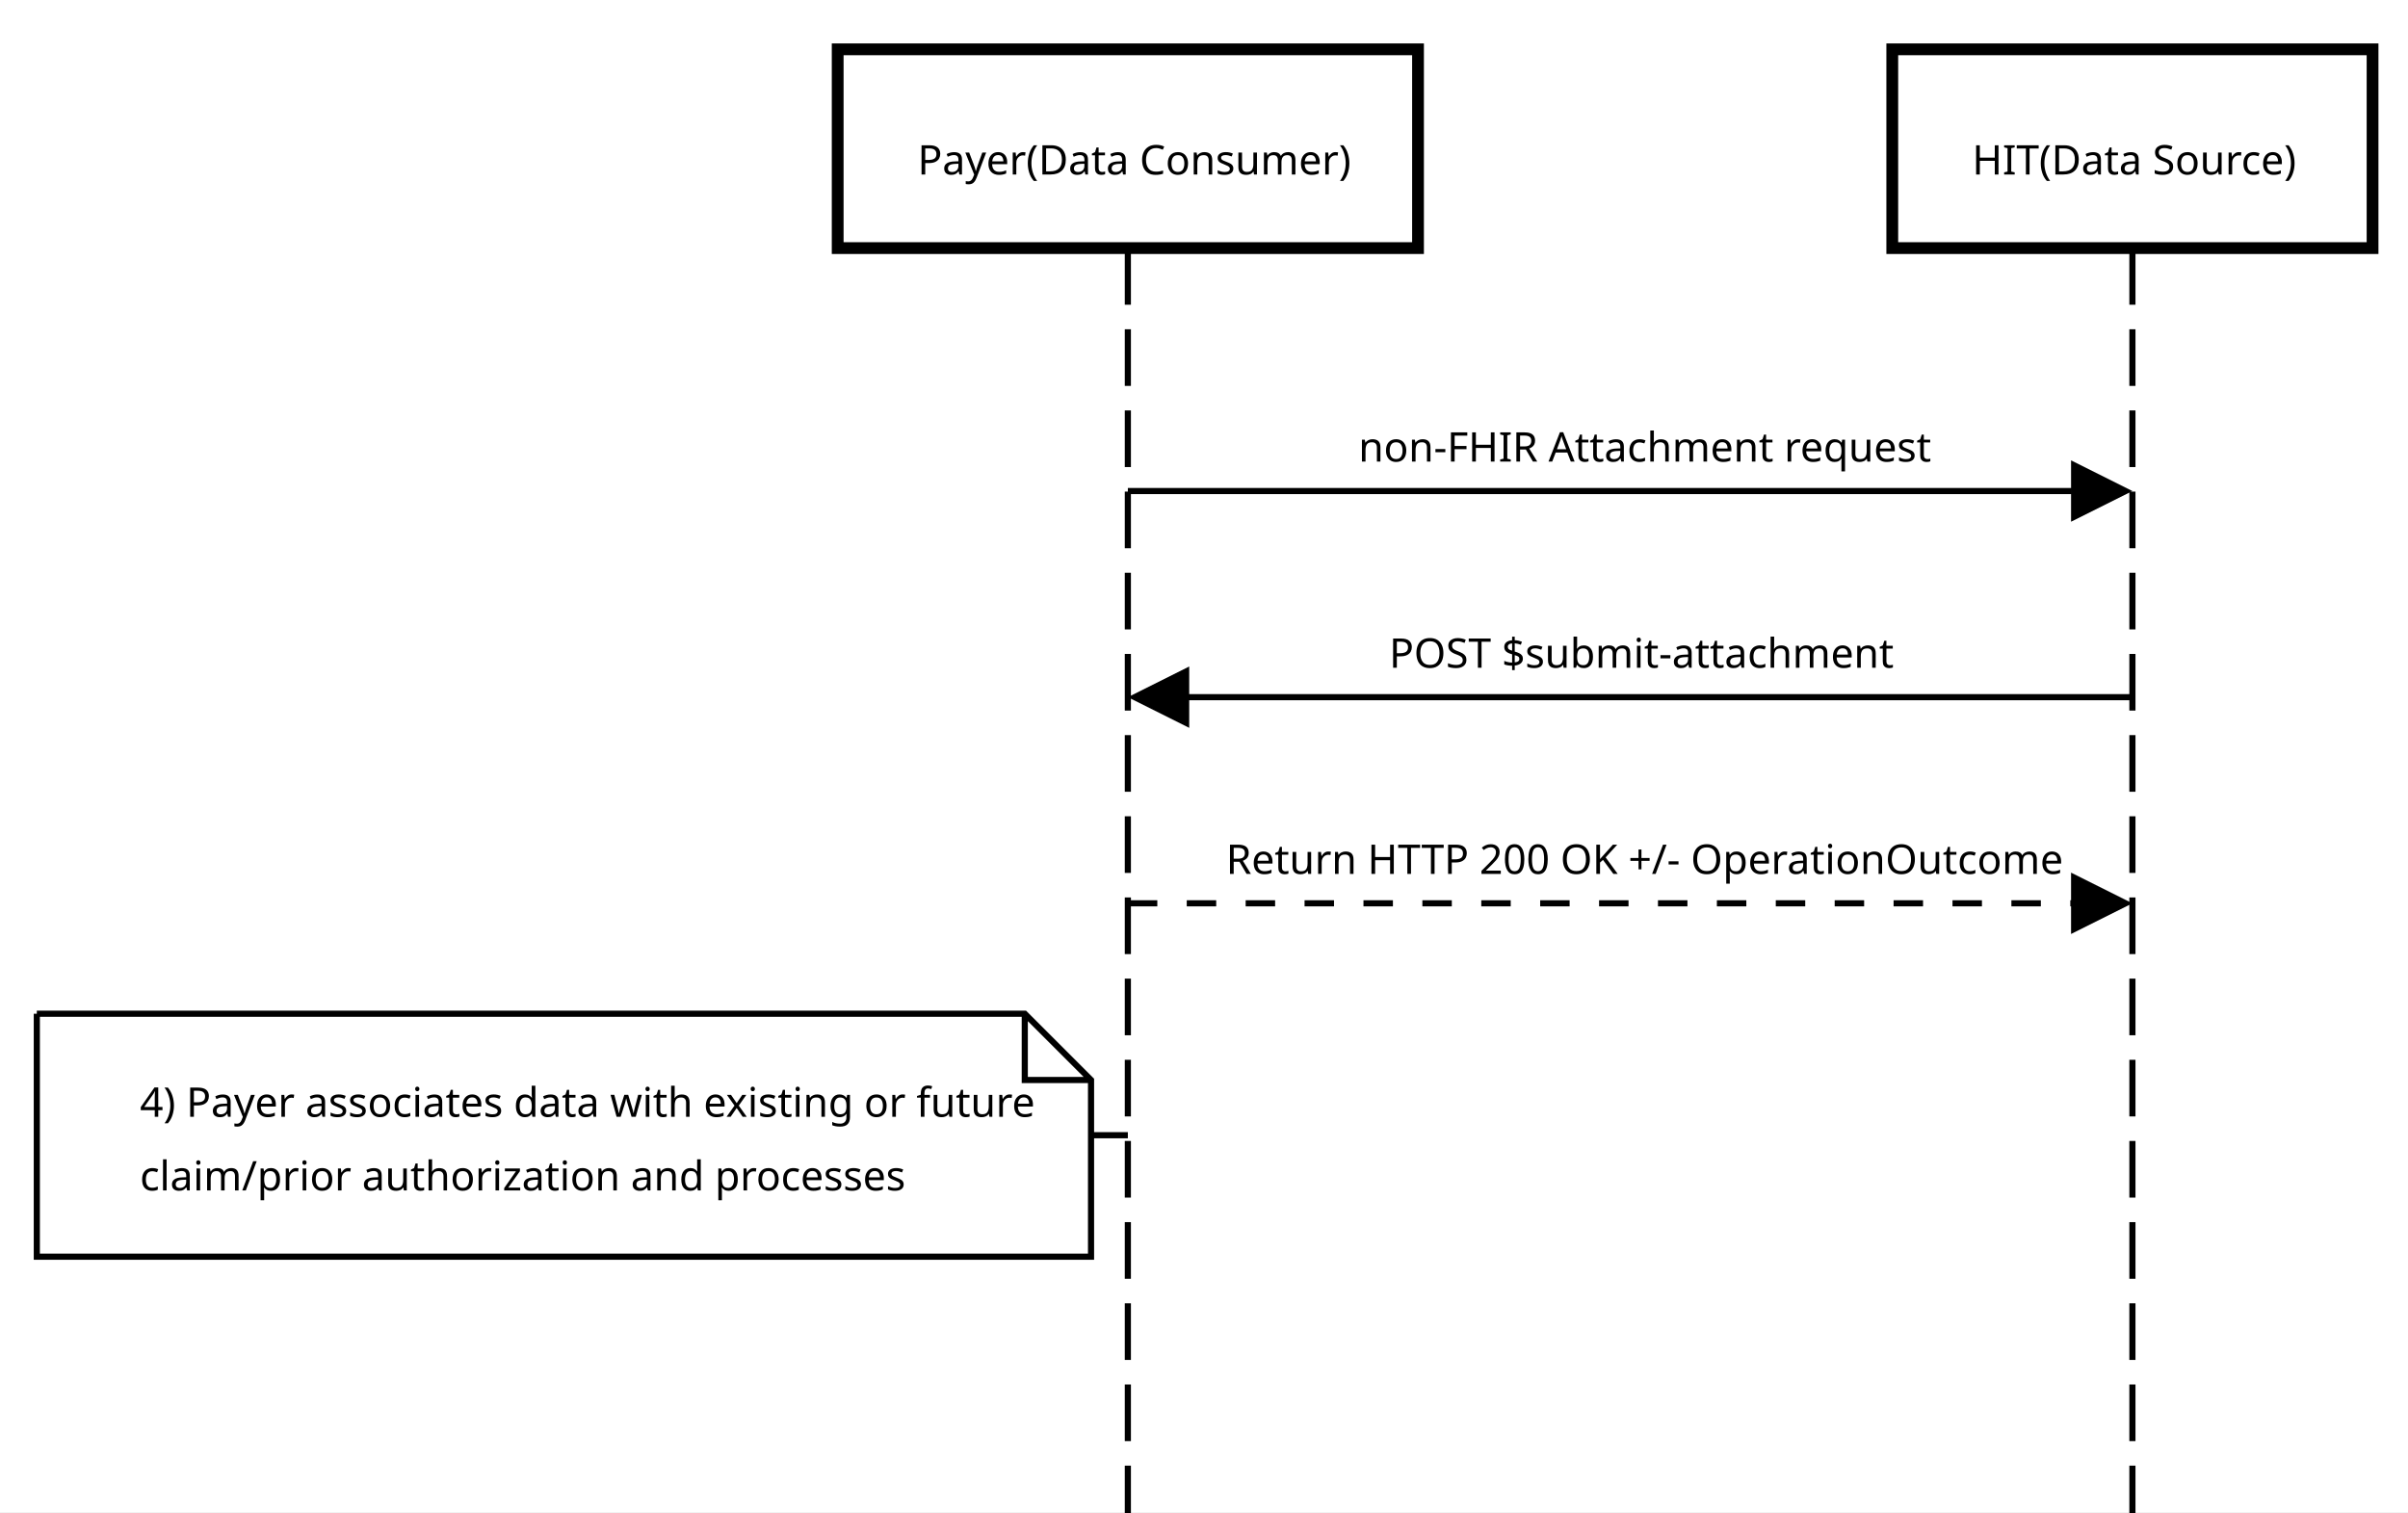
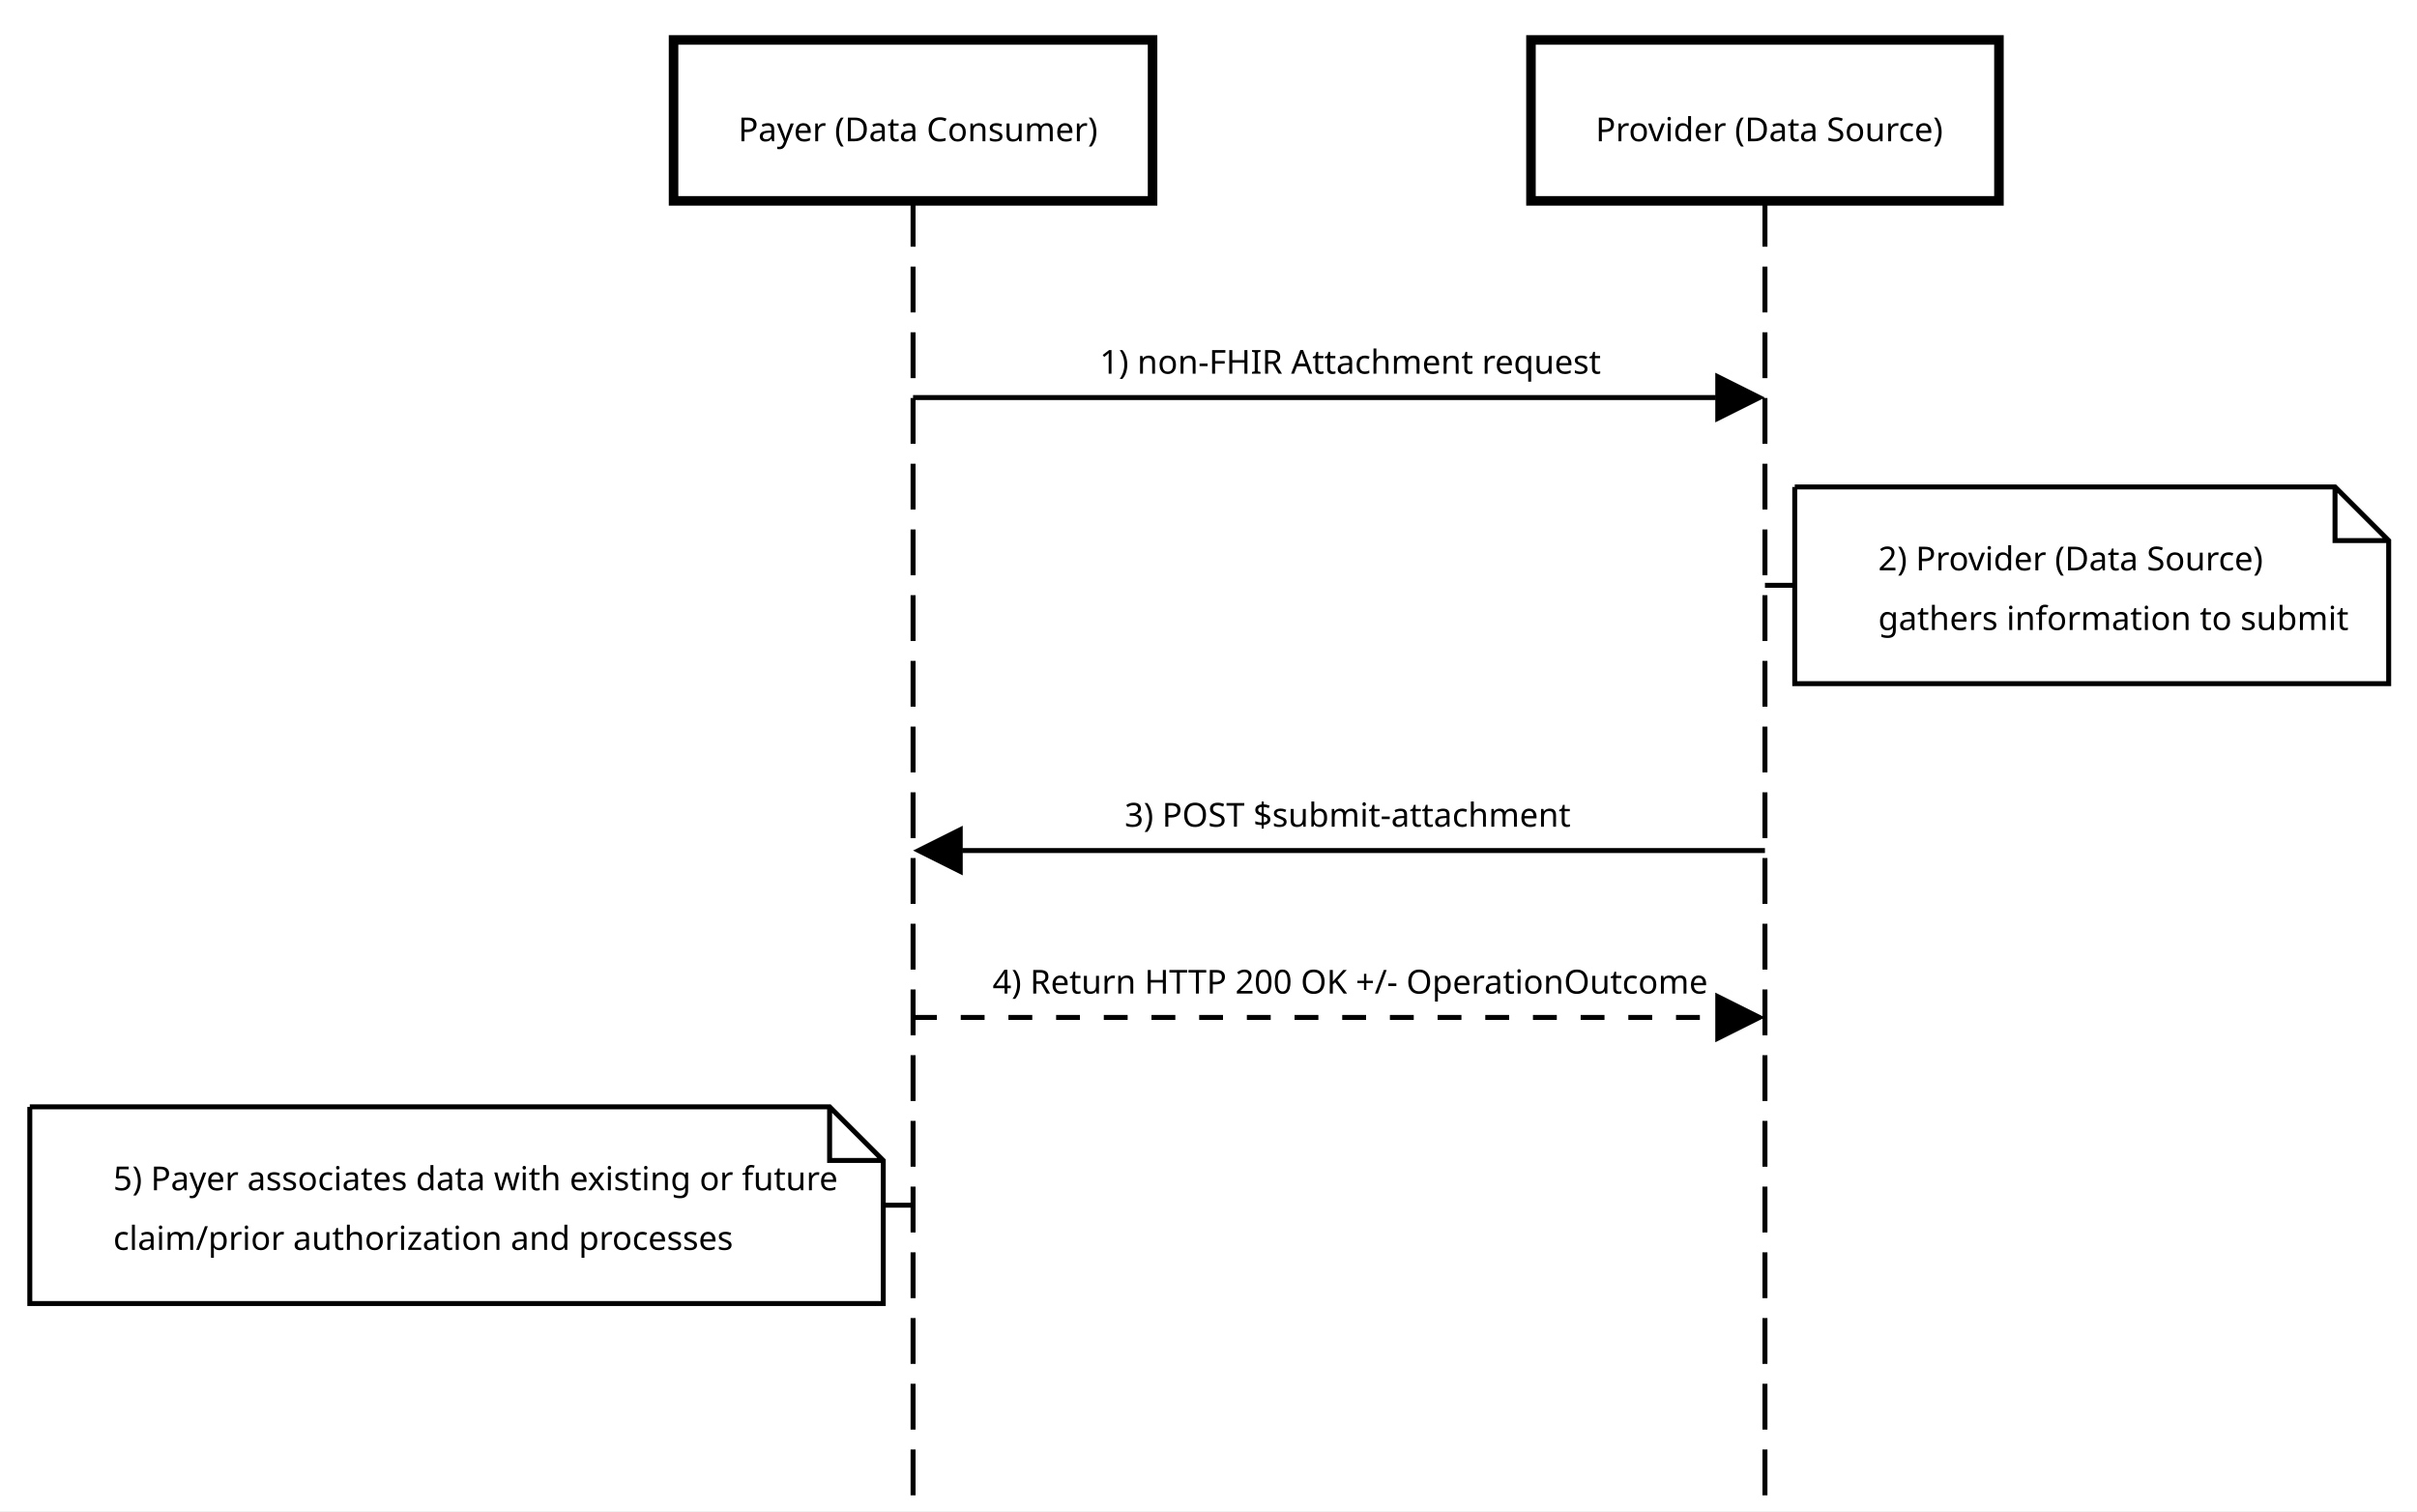
- <svg xmlns="http://www.w3.org/2000/svg" version="1.1" width="863" height="542">
+ <svg xmlns="http://www.w3.org/2000/svg" version="1.1" width="1070" height="669">
  <defs />
  <g>
    <g />
    <g />
    <g />
    <g />
    <g />
+     <g />
+     <g />
    <g>
-       <rect fill="white" stroke="none" x="0" y="0" width="863" height="542" />
+       <rect fill="white" stroke="none" x="0" y="0" width="1070" height="669" />
    </g>
    <g />
    <g>
-       <path fill="none" stroke="black" paint-order="fill stroke markers" d=" M 404.21 88.926 L 404.21 542.794" stroke-miterlimit="10" stroke-width="2.199" stroke-dasharray="20.298,8.796" />
-       <path fill="none" stroke="black" paint-order="fill stroke markers" d=" M 764.233 88.926 L 764.233 542.794" stroke-miterlimit="10" stroke-width="2.199" stroke-dasharray="20.298,8.796" />
+       <path fill="none" stroke="black" paint-order="fill stroke markers" d=" M 404.21 88.926 L 404.21 669.454" stroke-miterlimit="10" stroke-width="2.199" stroke-dasharray="20.298,8.796" />
+       <path fill="none" stroke="black" paint-order="fill stroke markers" d=" M 781.341 88.926 L 781.341 669.454" stroke-miterlimit="10" stroke-width="2.199" stroke-dasharray="20.298,8.796" />
    </g>
    <g>
      <path fill="none" stroke="none" />
      <g>
-         <path fill="white" stroke="black" paint-order="fill stroke markers" d=" M 300.218 17.68 L 508.202 17.68 L 508.202 88.926 L 300.218 88.926 L 300.218 17.68 Z" stroke-miterlimit="10" stroke-width="4.222" stroke-dasharray="" />
+         <path fill="white" stroke="black" paint-order="fill stroke markers" d=" M 298.181 17.68 L 510.238 17.68 L 510.238 88.926 L 298.181 88.926 L 298.181 17.68 Z" stroke-miterlimit="10" stroke-width="4.222" stroke-dasharray="" />
      </g>
      <g>
        <g />
-         <text fill="black" stroke="none" font-family="sans-serif" font-size="11pt" font-style="normal" font-weight="normal" text-decoration="normal" x="328.848" y="62.539" text-anchor="start" dominant-baseline="alphabetic" xml:space="preserve">Payer(Data Consumer)</text>
+         <text fill="black" stroke="none" font-family="sans-serif" font-size="11pt" font-style="normal" font-weight="normal" text-decoration="normal" x="326.812" y="62.539" text-anchor="start" dominant-baseline="alphabetic" xml:space="preserve">Payer (Data Consumer)</text>
      </g>
      <path fill="none" stroke="none" />
      <g>
-         <path fill="white" stroke="black" paint-order="fill stroke markers" d=" M 678.169 17.68 L 850.298 17.68 L 850.298 88.926 L 678.169 88.926 L 678.169 17.68 Z" stroke-miterlimit="10" stroke-width="4.222" stroke-dasharray="" />
+         <path fill="white" stroke="black" paint-order="fill stroke markers" d=" M 677.754 17.68 L 884.929 17.68 L 884.929 88.926 L 677.754 88.926 L 677.754 17.68 Z" stroke-miterlimit="10" stroke-width="4.222" stroke-dasharray="" />
      </g>
      <g>
        <g />
-         <text fill="black" stroke="none" font-family="sans-serif" font-size="11pt" font-style="normal" font-weight="normal" text-decoration="normal" x="706.8" y="62.539" text-anchor="start" dominant-baseline="alphabetic" xml:space="preserve">HIT(Data Source)</text>
+         <text fill="black" stroke="none" font-family="sans-serif" font-size="11pt" font-style="normal" font-weight="normal" text-decoration="normal" x="706.384" y="62.539" text-anchor="start" dominant-baseline="alphabetic" xml:space="preserve">Provider (Data Source)</text>
      </g>
    </g>
    <g>
      <g>
        <g>
-           <rect fill="white" stroke="none" x="482.894" y="141.702" width="202.655" height="34.304" />
+           <rect fill="white" stroke="none" x="482.894" y="141.702" width="219.763" height="34.304" />
        </g>
-         <text fill="black" stroke="none" font-family="sans-serif" font-size="11pt" font-style="normal" font-weight="normal" text-decoration="normal" x="486.852" y="165.45" text-anchor="start" dominant-baseline="alphabetic" xml:space="preserve">non-FHIR Attachment request</text>
+         <text fill="black" stroke="none" font-family="sans-serif" font-size="11pt" font-style="normal" font-weight="normal" text-decoration="normal" x="486.852" y="165.45" text-anchor="start" dominant-baseline="alphabetic" xml:space="preserve">1) non-FHIR Attachment request</text>
      </g>
      <g>
-         <path fill="none" stroke="black" paint-order="fill stroke markers" d=" M 404.21 176.006 L 742.507 176.006" stroke-miterlimit="10" stroke-width="2.199" stroke-dasharray="" />
-         <g transform="translate(764.2333,176.0055) translate(-764.2333,-176.0055)">
-           <path fill="black" stroke="none" paint-order="stroke fill markers" d=" M 742.244 165.011 L 764.233 176.006 L 742.244 187 Z" />
+         <path fill="none" stroke="black" paint-order="fill stroke markers" d=" M 404.21 176.006 L 759.616 176.006" stroke-miterlimit="10" stroke-width="2.199" stroke-dasharray="" />
+         <g transform="translate(781.3414,176.0055) translate(-781.3414,-176.0055)">
+           <path fill="black" stroke="none" paint-order="stroke fill markers" d=" M 759.352 165.011 L 781.341 176.006 L 759.352 187 Z" />
+         </g>
+       </g>
+       <path fill="white" stroke="black" paint-order="fill stroke markers" d=" M 781.341 259.127 L 794.535 259.127 M 794.535 215.587 L 1033.712 215.587 L 1057.461 239.336 L 1057.461 302.666 L 794.535 302.666 L 794.535 215.587 M 1033.712 215.587 L 1033.712 239.336 L 1057.461 239.336" stroke-miterlimit="10" stroke-width="2.199" stroke-dasharray="" />
+       <g>
+         <text fill="black" stroke="none" font-family="sans-serif" font-size="11pt" font-style="normal" font-weight="normal" text-decoration="normal" x="831.478" y="252.53" text-anchor="start" dominant-baseline="alphabetic" xml:space="preserve">2) Provider (Data Source)</text>
+         <text fill="black" stroke="none" font-family="sans-serif" font-size="11pt" font-style="normal" font-weight="normal" text-decoration="normal" x="831.478" y="278.917" text-anchor="start" dominant-baseline="alphabetic" xml:space="preserve">gathers information to submit</text>
+       </g>
+       <g>
+         <g>
+           <rect fill="white" stroke="none" x="493.9" y="342.248" width="197.752" height="34.304" />
+         </g>
+         <text fill="black" stroke="none" font-family="sans-serif" font-size="11pt" font-style="normal" font-weight="normal" text-decoration="normal" x="497.858" y="365.997" text-anchor="start" dominant-baseline="alphabetic" xml:space="preserve">3) POST $submit-attachment</text>
+       </g>
+       <g>
+         <path fill="none" stroke="black" paint-order="fill stroke markers" d=" M 781.341 376.552 L 425.936 376.552" stroke-miterlimit="10" stroke-width="2.199" stroke-dasharray="" />
+         <g transform="translate(404.2099,376.5516) translate(-404.2099,-376.5516)">
+           <path fill="black" stroke="none" paint-order="stroke fill markers" d=" M 426.2 365.557 L 404.21 376.552 L 426.2 387.546 Z" />
        </g>
      </g>
      <g>
        <g>
-           <rect fill="white" stroke="none" x="493.9" y="215.587" width="180.644" height="34.304" />
+           <rect fill="white" stroke="none" x="435.435" y="416.133" width="314.681" height="34.304" />
        </g>
-         <text fill="black" stroke="none" font-family="sans-serif" font-size="11pt" font-style="normal" font-weight="normal" text-decoration="normal" x="497.858" y="239.336" text-anchor="start" dominant-baseline="alphabetic" xml:space="preserve">POST $submit-attachment</text>
+         <text fill="black" stroke="none" font-family="sans-serif" font-size="11pt" font-style="normal" font-weight="normal" text-decoration="normal" x="439.393" y="439.882" text-anchor="start" dominant-baseline="alphabetic" xml:space="preserve">4) Return HTTP 200 OK +/- OperationOutcome</text>
      </g>
      <g>
-         <path fill="none" stroke="black" paint-order="fill stroke markers" d=" M 764.233 249.891 L 425.936 249.891" stroke-miterlimit="10" stroke-width="2.199" stroke-dasharray="" />
-         <g transform="translate(404.2099,249.8909) translate(-404.2099,-249.8909)">
-           <path fill="black" stroke="none" paint-order="stroke fill markers" d=" M 426.2 238.896 L 404.21 249.891 L 426.2 260.886 Z" />
+         <path fill="none" stroke="black" paint-order="fill stroke markers" d=" M 404.21 450.437 L 759.616 450.437" stroke-miterlimit="10" stroke-width="2.199" stroke-dasharray="10.555" />
+         <g transform="translate(781.3414,450.4369) translate(-781.3414,-450.4369)">
+           <path fill="black" stroke="none" paint-order="stroke fill markers" d=" M 759.352 439.442 L 781.341 450.437 L 759.352 461.432 Z" />
        </g>
      </g>
+       <path fill="white" stroke="black" paint-order="fill stroke markers" d=" M 404.21 533.558 L 391.016 533.558 M 13.194 490.018 L 367.267 490.018 L 391.016 513.767 L 391.016 577.098 L 13.194 577.098 L 13.194 490.018 M 367.267 490.018 L 367.267 513.767 L 391.016 513.767" stroke-miterlimit="10" stroke-width="2.199" stroke-dasharray="" />
      <g>
-         <g>
-           <rect fill="white" stroke="none" x="435.435" y="289.472" width="297.573" height="34.304" />
-         </g>
-         <text fill="black" stroke="none" font-family="sans-serif" font-size="11pt" font-style="normal" font-weight="normal" text-decoration="normal" x="439.393" y="313.221" text-anchor="start" dominant-baseline="alphabetic" xml:space="preserve">Return HTTP 200 OK +/- OperationOutcome</text>
-       </g>
-       <g>
-         <path fill="none" stroke="black" paint-order="fill stroke markers" d=" M 404.21 323.776 L 742.507 323.776" stroke-miterlimit="10" stroke-width="2.199" stroke-dasharray="10.555" />
-         <g transform="translate(764.2333,323.7763) translate(-764.2333,-323.7763)">
-           <path fill="black" stroke="none" paint-order="stroke fill markers" d=" M 742.244 312.781 L 764.233 323.776 L 742.244 334.771 Z" />
-         </g>
-       </g>
-       <path fill="white" stroke="black" paint-order="fill stroke markers" d=" M 404.21 406.897 L 391.016 406.897 M 13.194 363.358 L 367.267 363.358 L 391.016 387.107 L 391.016 450.437 L 13.194 450.437 L 13.194 363.358 M 367.267 363.358 L 367.267 387.107 L 391.016 387.107" stroke-miterlimit="10" stroke-width="2.199" stroke-dasharray="" />
-       <g>
-         <text fill="black" stroke="none" font-family="sans-serif" font-size="11pt" font-style="normal" font-weight="normal" text-decoration="normal" x="50.137" y="400.3" text-anchor="start" dominant-baseline="alphabetic" xml:space="preserve">4) Payer associates data with existing or future</text>
-         <text fill="black" stroke="none" font-family="sans-serif" font-size="11pt" font-style="normal" font-weight="normal" text-decoration="normal" x="50.137" y="426.688" text-anchor="start" dominant-baseline="alphabetic" xml:space="preserve">claim/prior authorization and processes</text>
+         <text fill="black" stroke="none" font-family="sans-serif" font-size="11pt" font-style="normal" font-weight="normal" text-decoration="normal" x="50.137" y="526.961" text-anchor="start" dominant-baseline="alphabetic" xml:space="preserve">5) Payer associates data with existing or future</text>
+         <text fill="black" stroke="none" font-family="sans-serif" font-size="11pt" font-style="normal" font-weight="normal" text-decoration="normal" x="50.137" y="553.349" text-anchor="start" dominant-baseline="alphabetic" xml:space="preserve">claim/prior authorization and processes</text>
      </g>
    </g>
    <g />
    <g />
  </g>
</svg>
